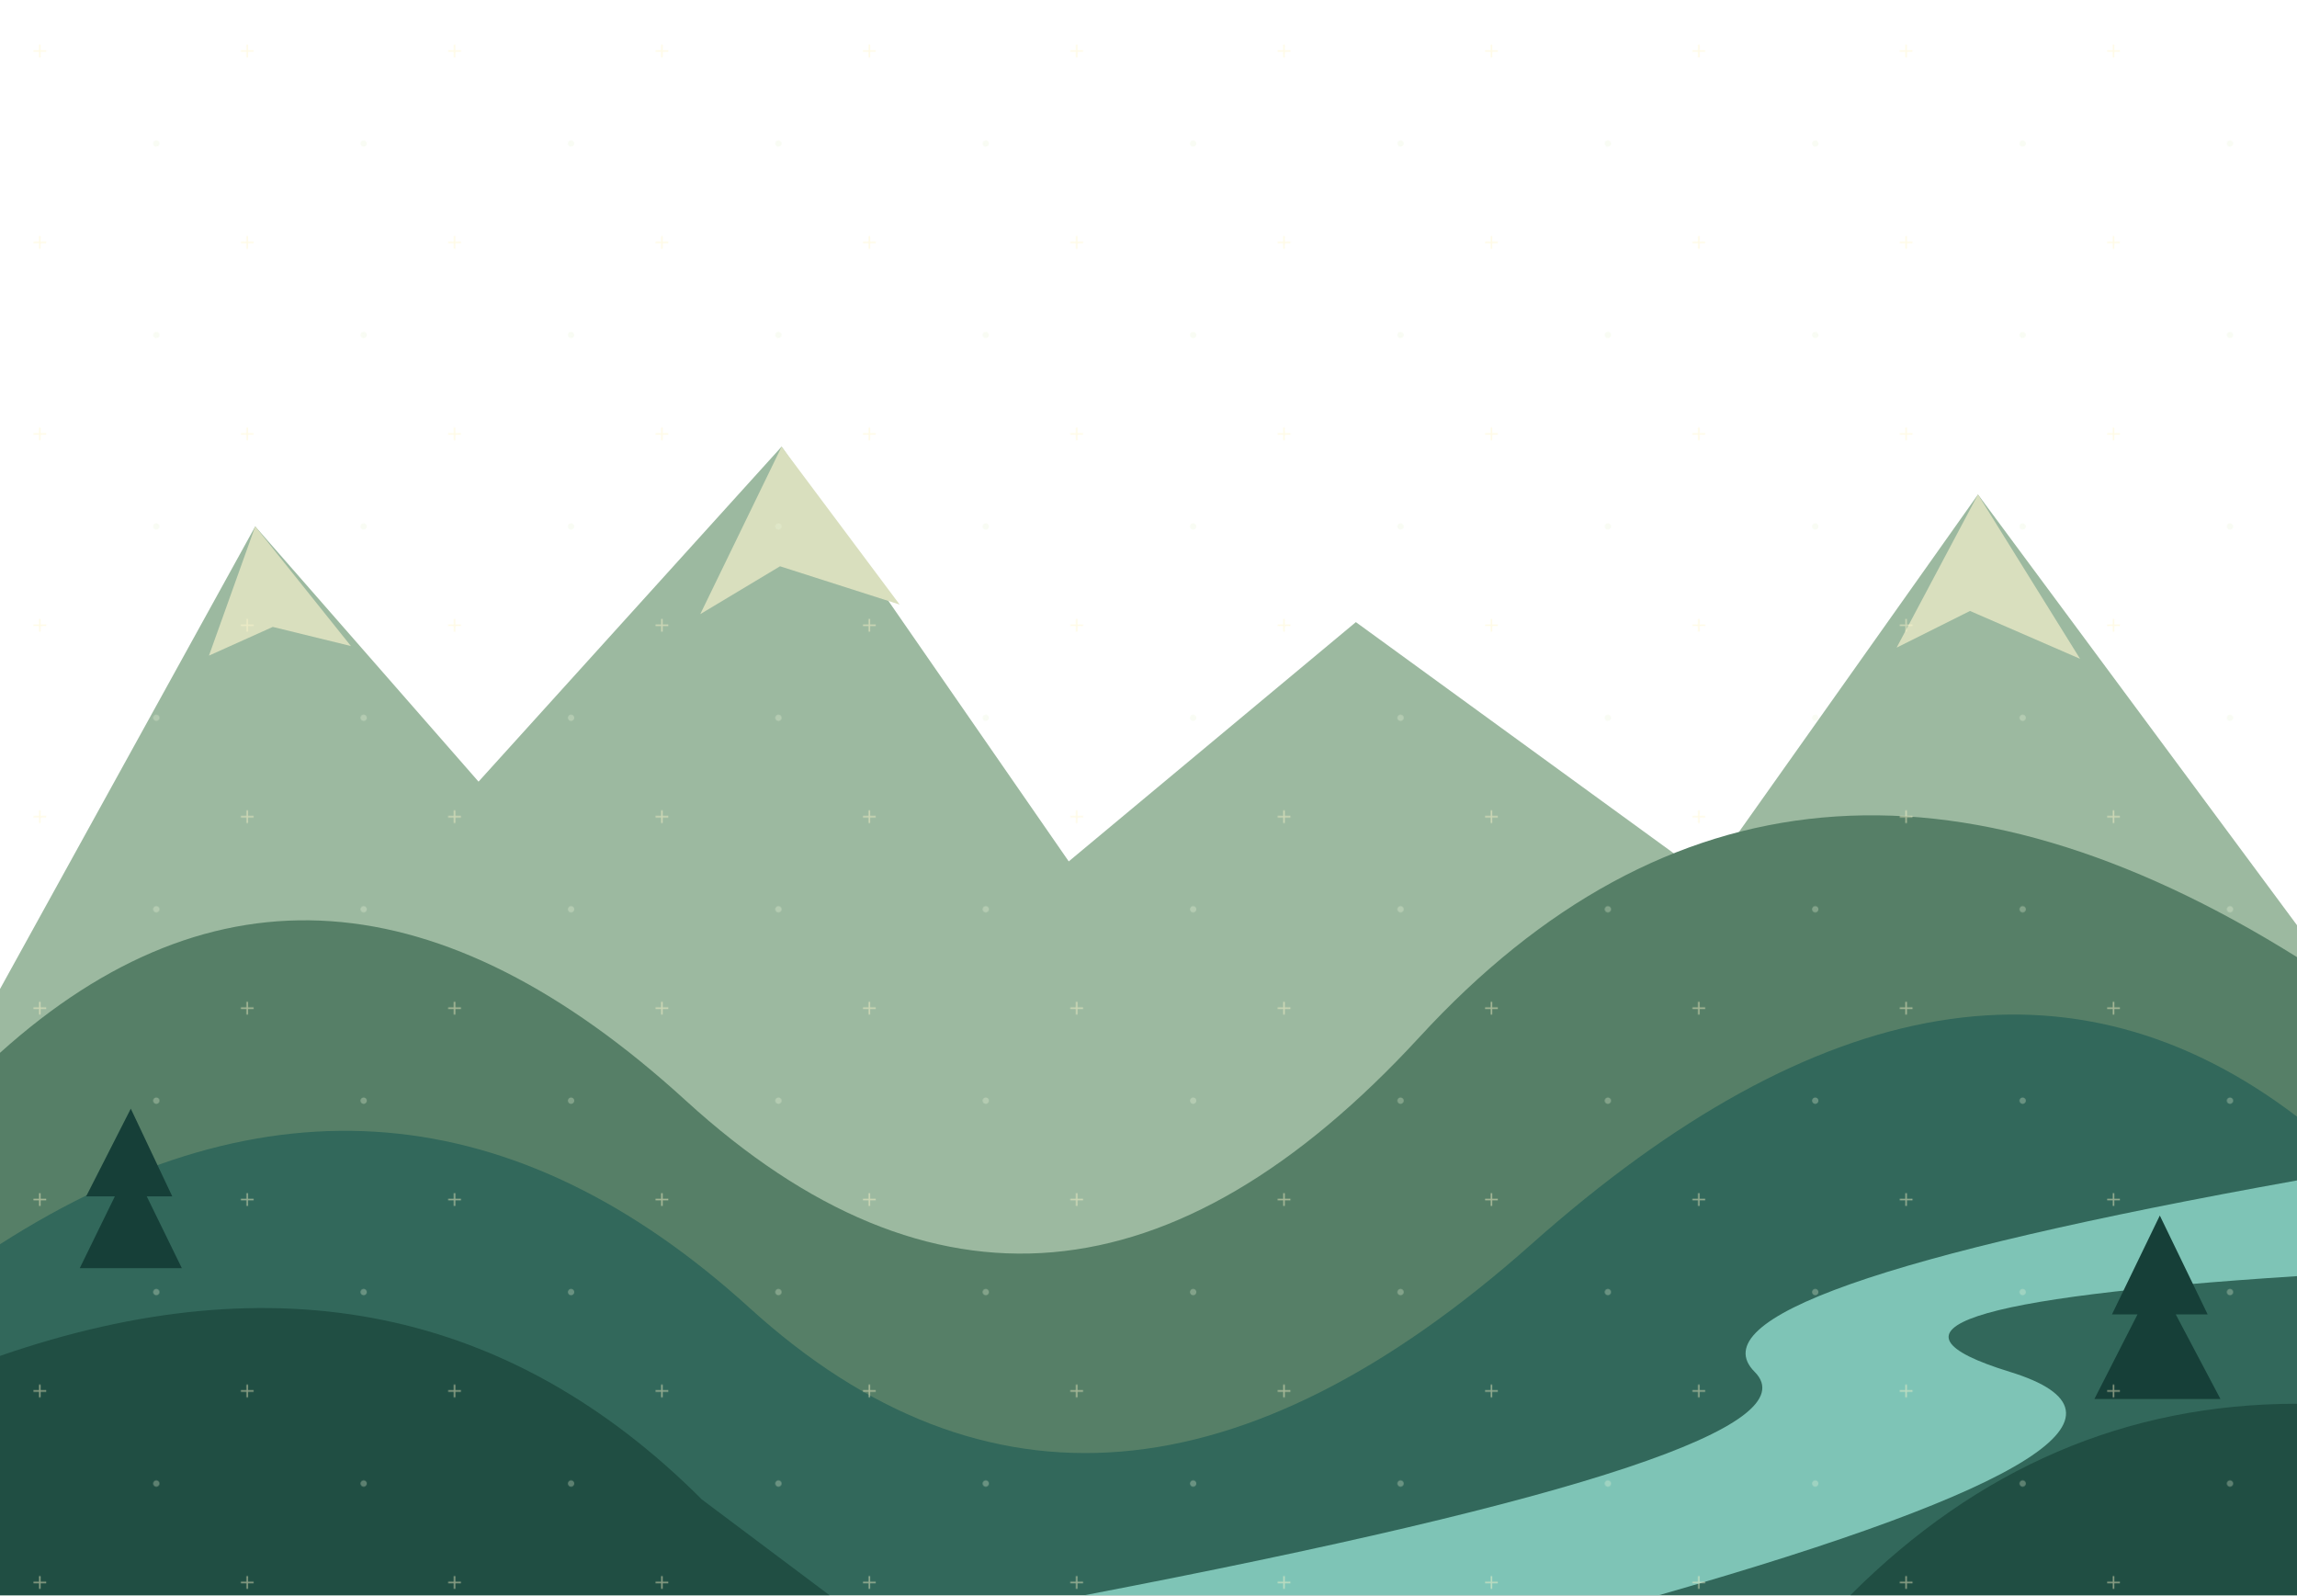
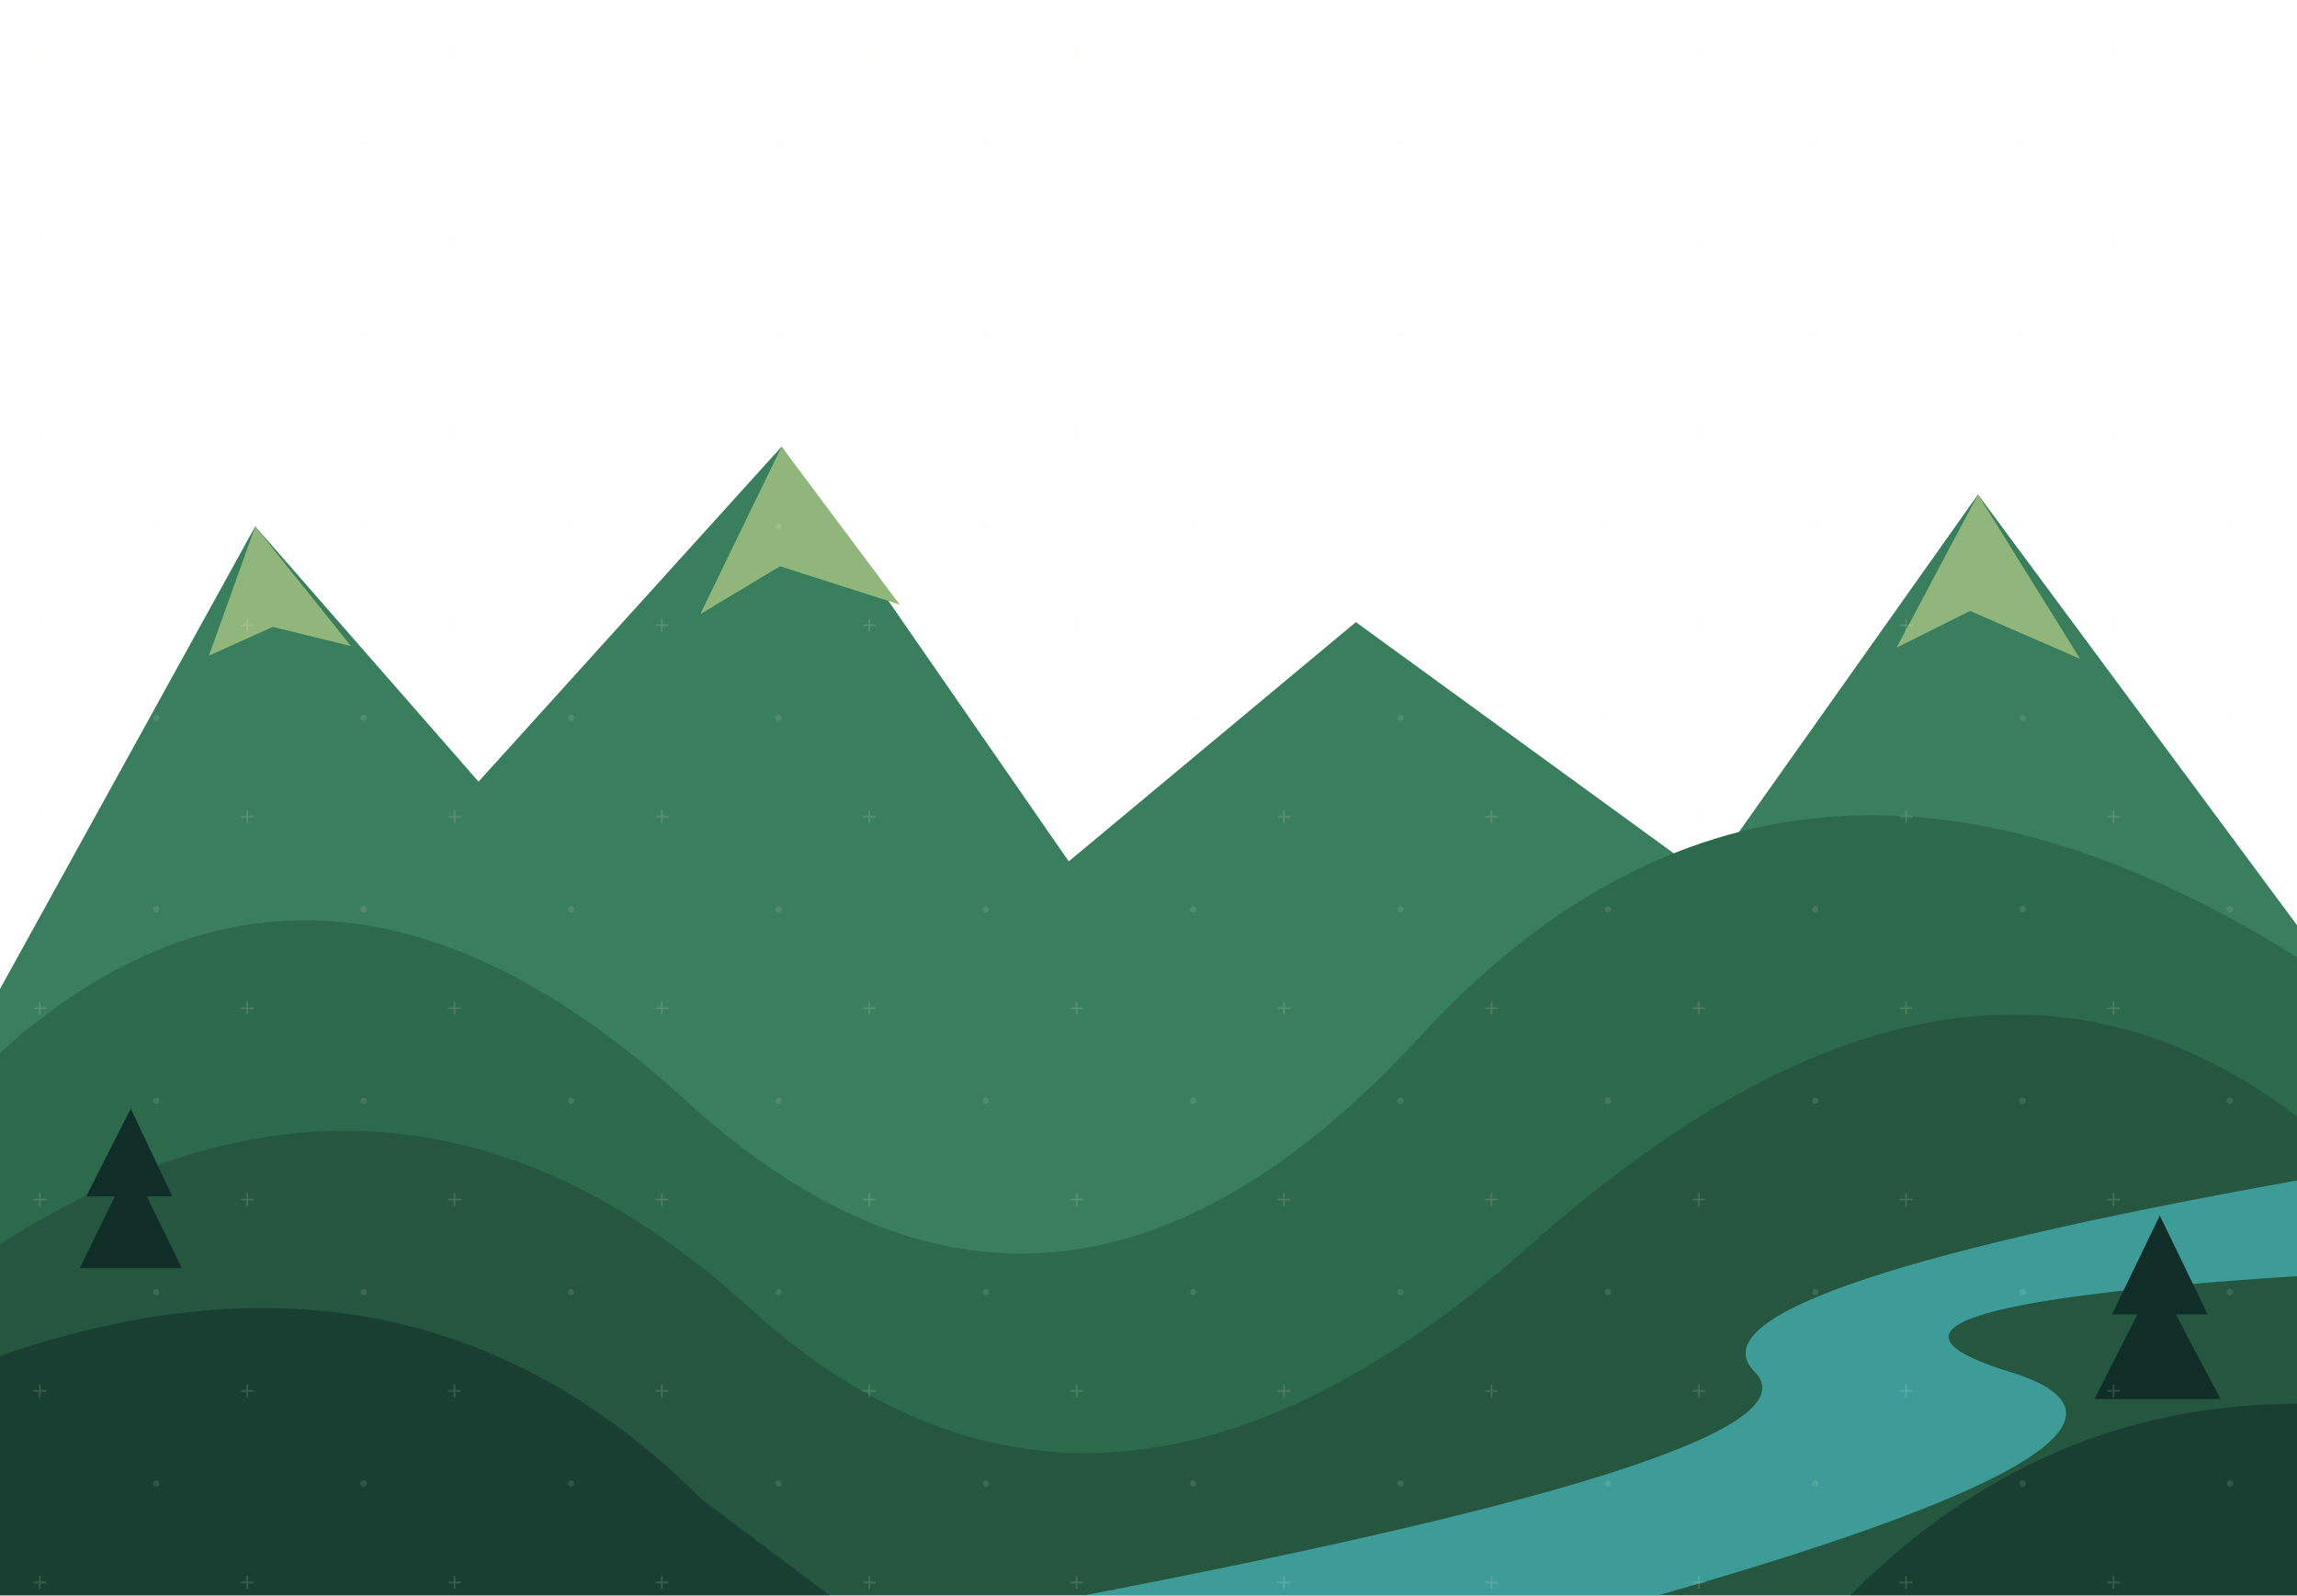
<svg xmlns="http://www.w3.org/2000/svg" viewBox="0 0 1440 1000" preserveAspectRatio="xMidYMax slice">
  <defs>
    <pattern id="stars" width="130" height="120" patternUnits="userSpaceOnUse">
-       <path d="M25 28v8m-4-4h8" stroke="#fff6cb" opacity=".45" />
-       <circle cx="98" cy="90" r="2" fill="#ebf4da" opacity=".3" />
+       <path d="M25 28v8m-4-4h8" stroke="#fff6cb" opacity=".16" />
+       <circle cx="98" cy="90" r="2" fill="#ebf4da" opacity=".12" />
    </pattern>
  </defs>
-   <path fill="#9cb9a0" d="M0 620 160 330 300 490 490 280 670 540 850 390 1070 550 1240 310 1440 580V1000H0Z" />
-   <path fill="#d9dfbe" d="m160 330 60 75-49-12-40 18Zm330-50 74 99-75-24-50 30Zm750 30 64 103-69-30-46 23Z" />
-   <path fill="#567f67" d="M0 660Q200 480 430 690T890 650T1440 600V1000H0Z" />
-   <path fill="#32685b" d="M0 780Q250 620 470 820T960 780T1440 700V1000H0Z" />
-   <path fill="#7ec4b6" d="M1440 740Q1050 810 1100 860T680 1000H1040Q1390 900 1260 860T1440 800Z" />
-   <path fill="#204e43" d="M0 850Q260 760 440 940L520 1000H0Zm1440 30q-160 0-280 120h280Z" />
-   <g fill="#163f38">
+   <path fill="#397e5d" d="M0 620 160 330 300 490 490 280 670 540 850 390 1070 550 1240 310 1440 580V1000H0Z" />
+   <path fill="#91b67c" d="m160 330 60 75-49-12-40 18Zm330-50 74 99-75-24-50 30Zm750 30 64 103-69-30-46 23Z" />
+   <path fill="#2d694b" d="M0 660Q200 480 430 690T890 650T1440 600V1000H0Z" />
+   <path fill="#245640" d="M0 780Q250 620 470 820T960 780T1440 700V1000H0Z" />
+   <path fill="#3d9b98" d="M1440 740Q1050 810 1100 860T680 1000H1040Q1390 900 1260 860T1440 800Z" />
+   <path fill="#183f32" d="M0 850Q260 760 440 940L520 1000H0Zm1440 30q-160 0-280 120h280Z" />
+   <g fill="#102e27">
    <path d="m54 750 28-55 26 55H92l22 45H50l22-45Zm1270 74 30-62 30 62h-20l28 53h-79l27-53Z" />
  </g>
  <path fill="url(#stars)" d="M0 0h1440v1000H0z" />
</svg>
